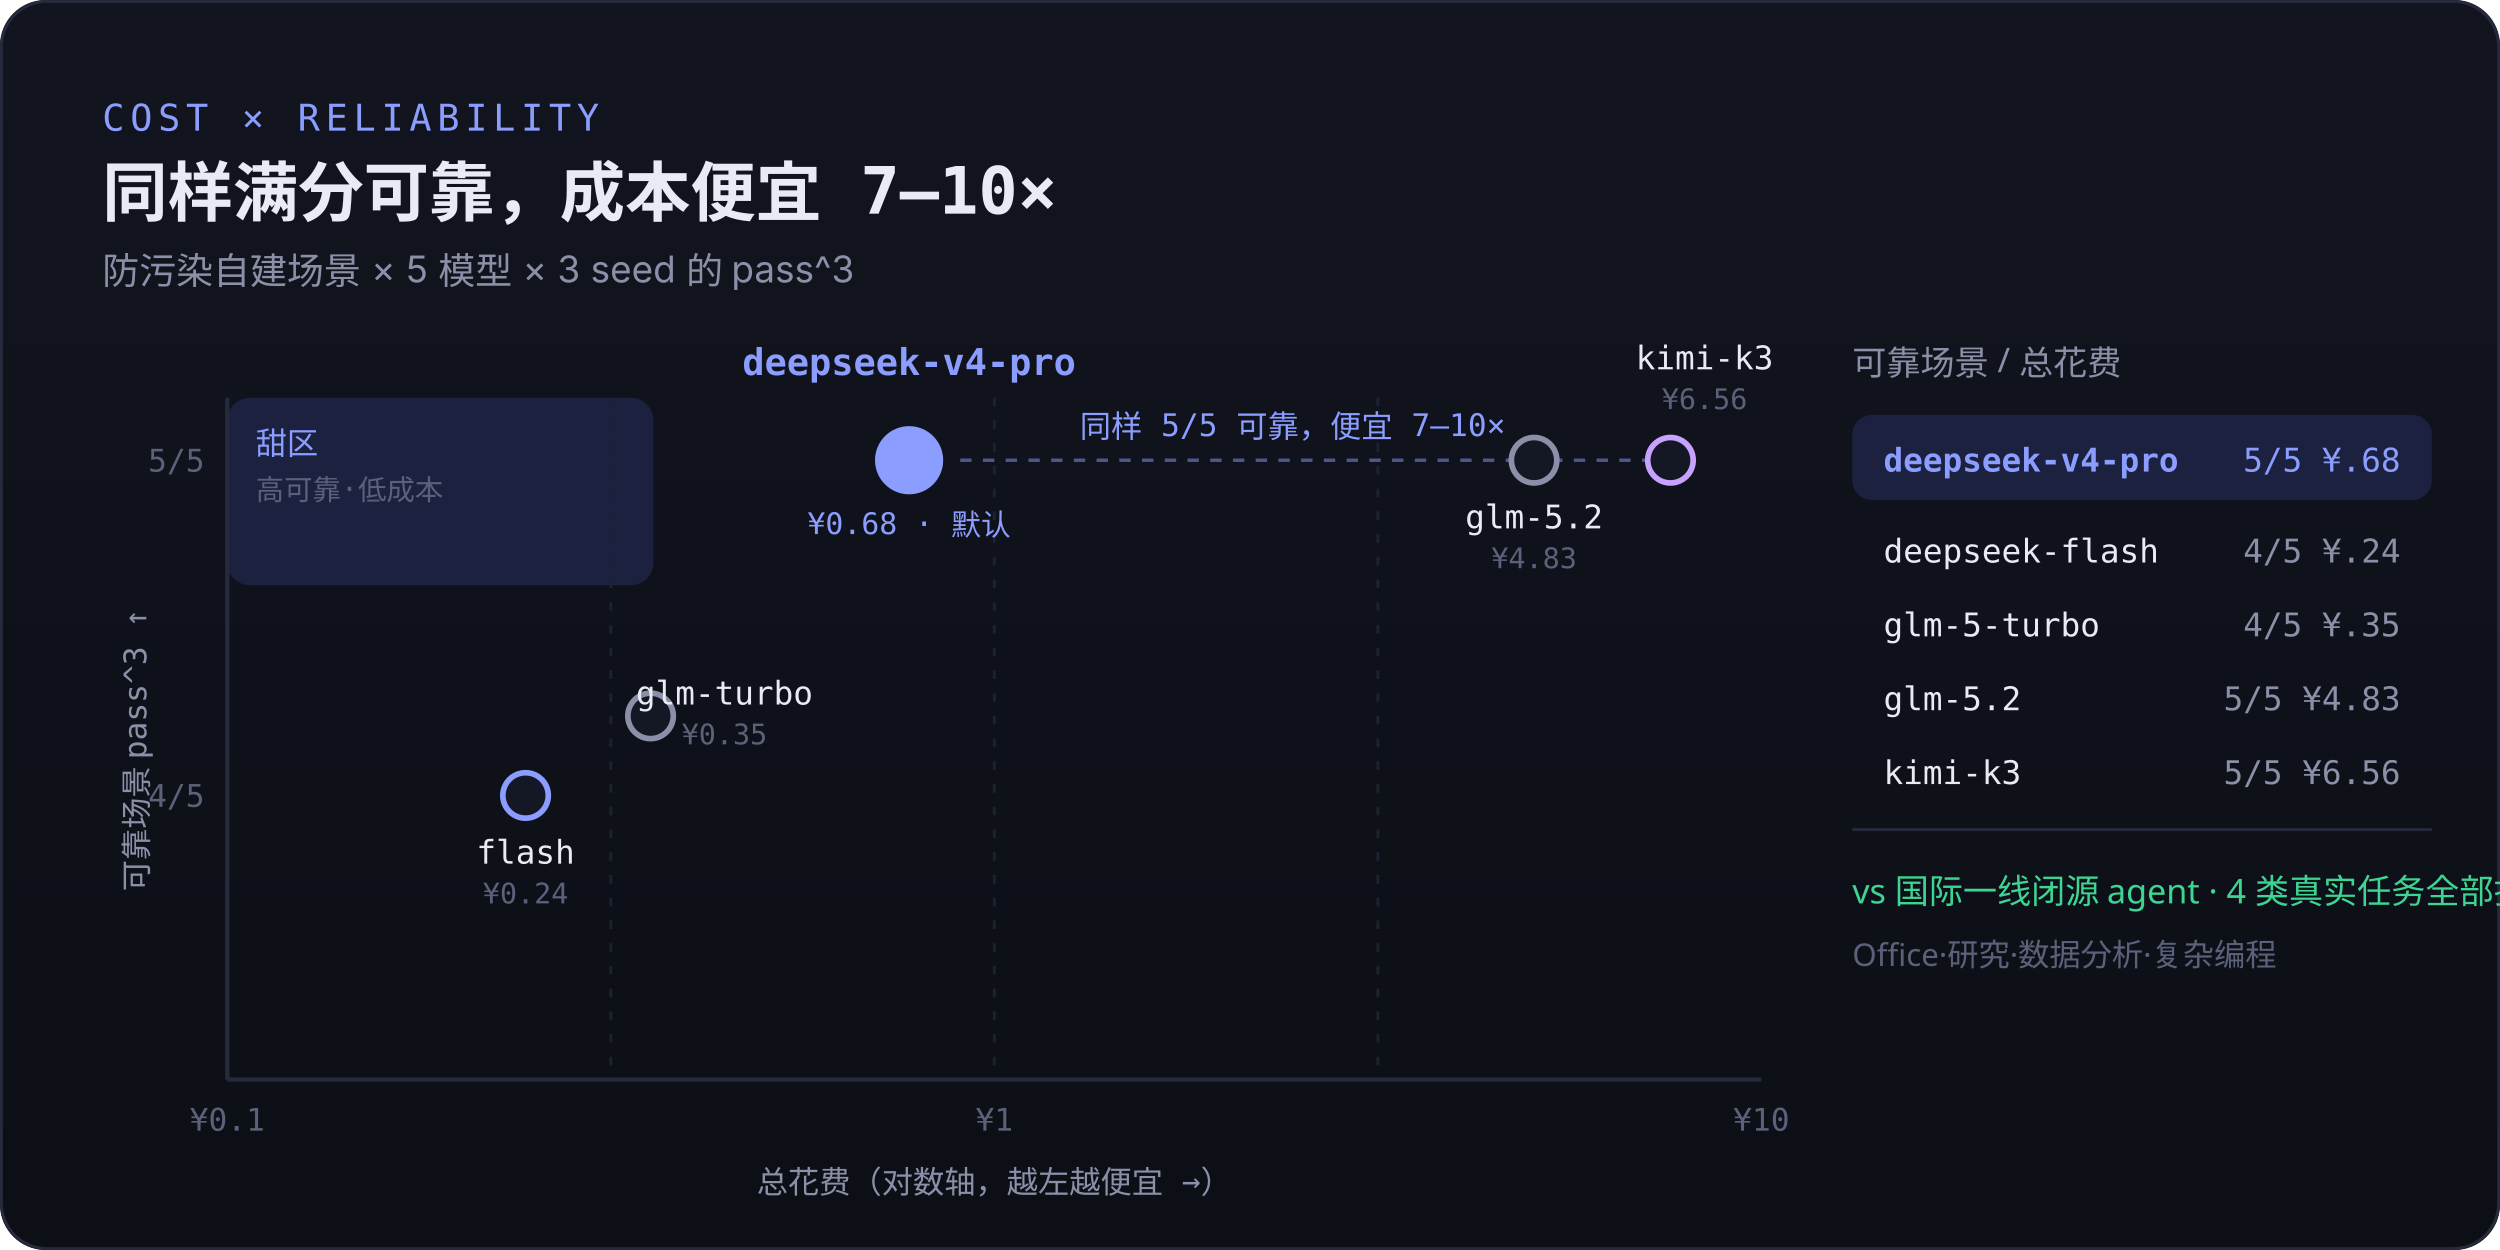
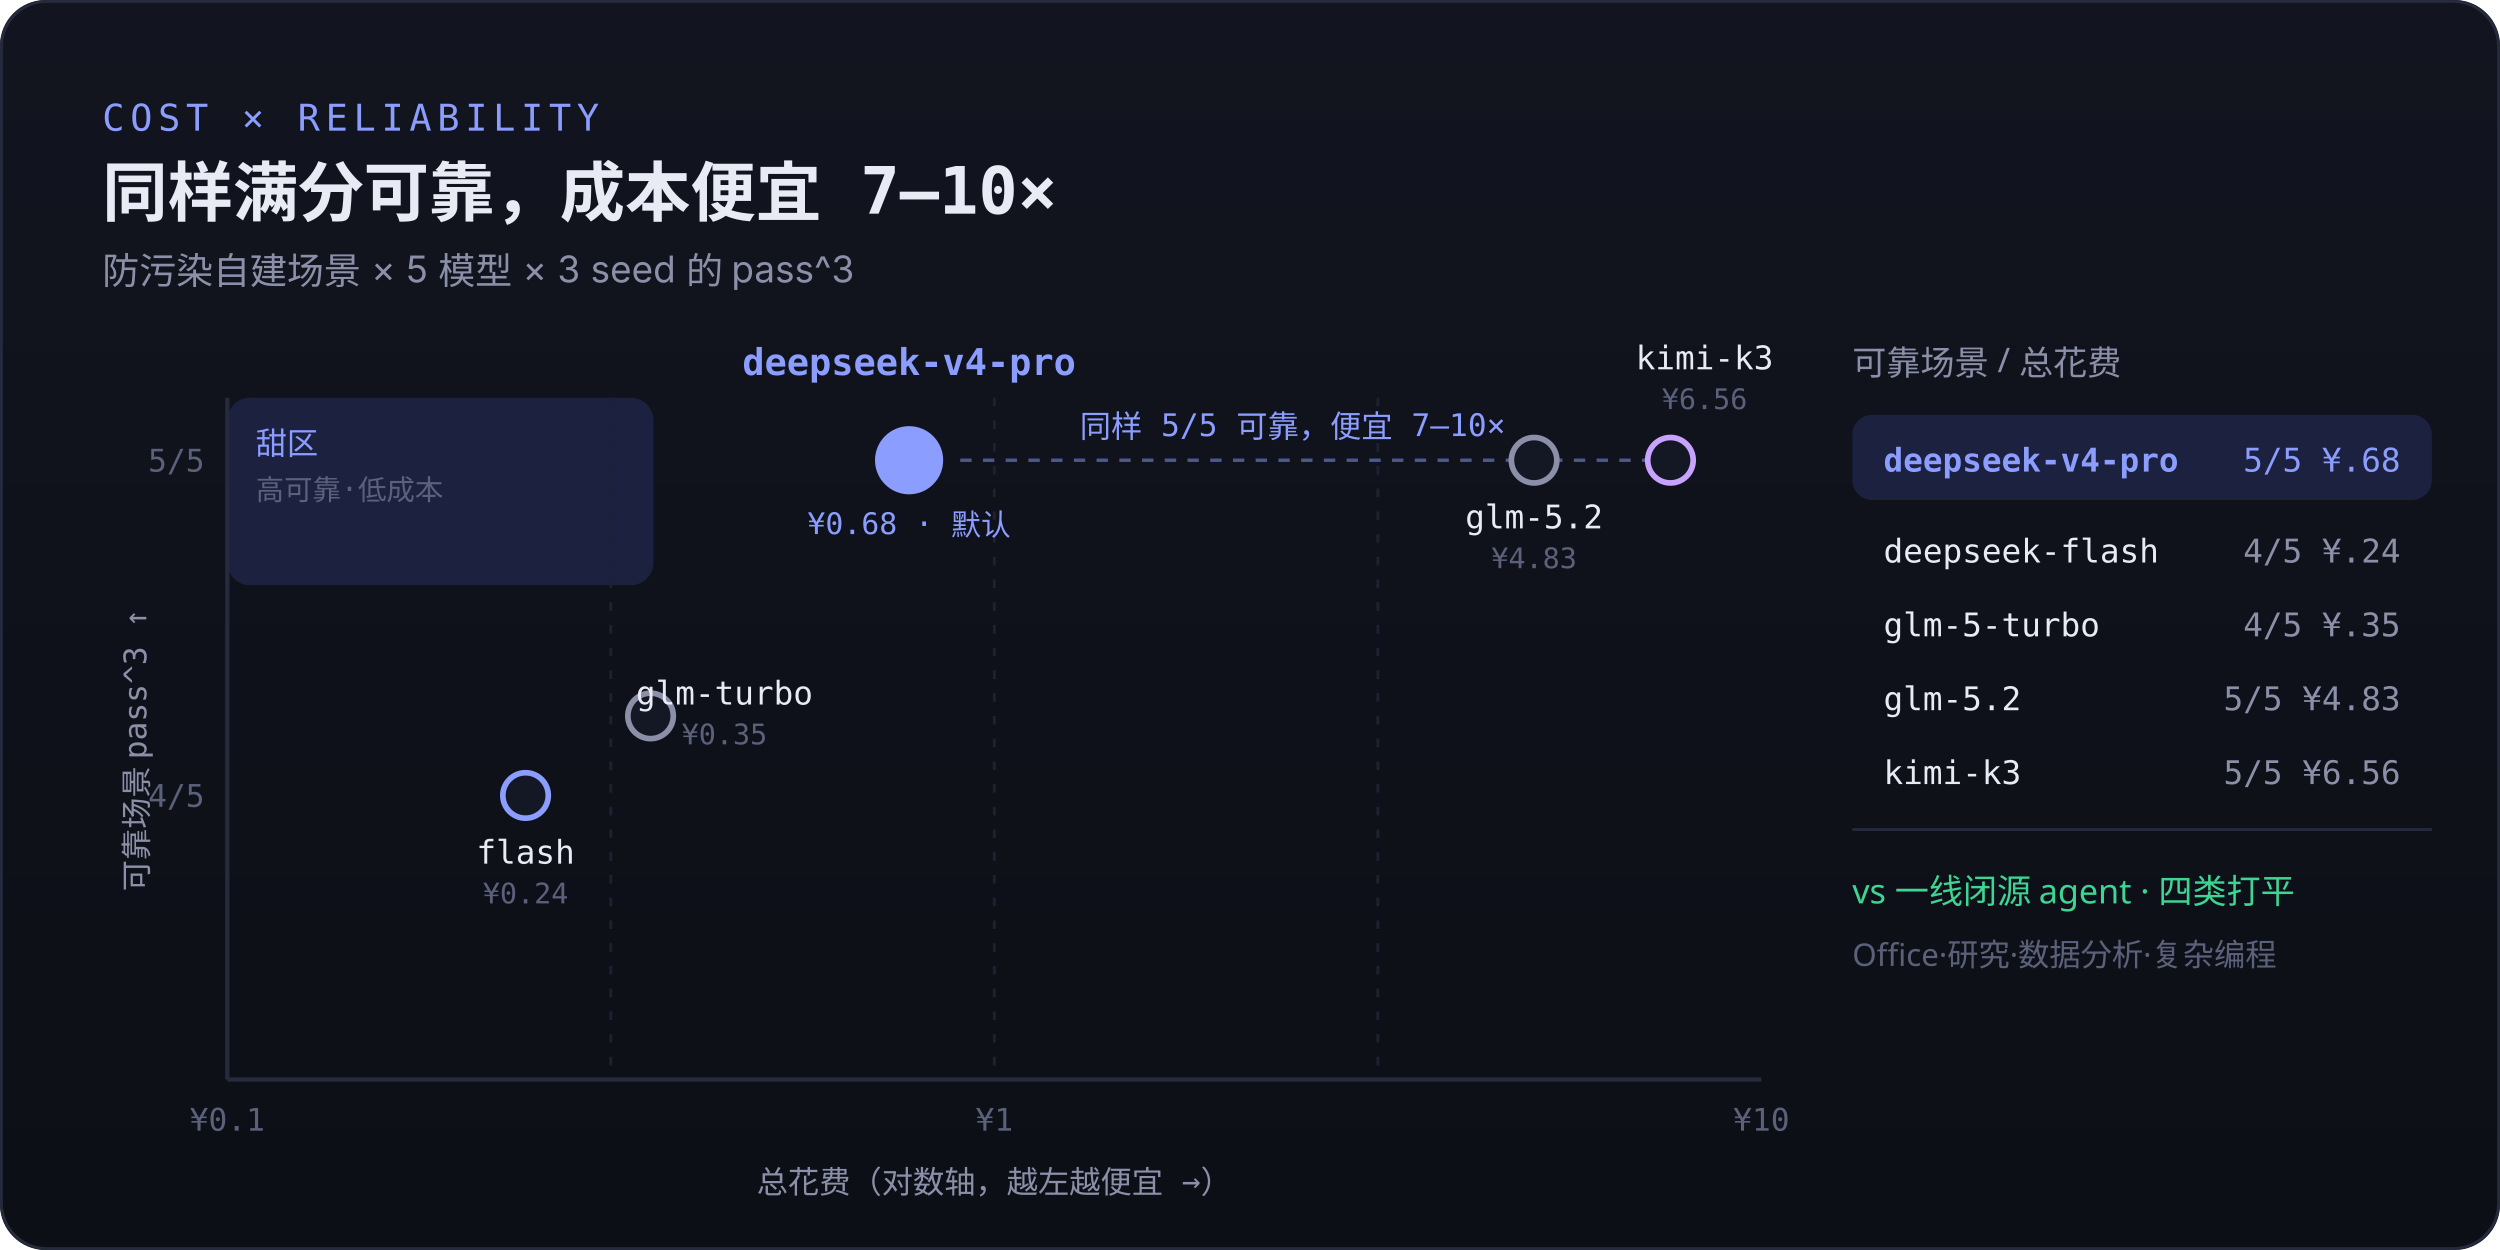
<svg xmlns="http://www.w3.org/2000/svg" viewBox="0 0 880 440" font-family="ui-monospace,'SF Mono','JetBrains Mono',Menlo,monospace">
  <defs>
    <linearGradient id="bg" x1="0" y1="0" x2="0" y2="1">
      <stop offset="0" stop-color="#12141f" />
      <stop offset="1" stop-color="#0d0f16" />
    </linearGradient>
  </defs>
  <rect x="0" y="0" width="880" height="440" rx="16" fill="url(#bg)" />
  <rect x="0.5" y="0.5" width="879" height="439" rx="16" fill="none" stroke="#252a3d" />
  <text x="36" y="46" fill="#8b9dff" font-size="13" letter-spacing="2">COST × RELIABILITY</text>
  <text x="36" y="76" fill="#e8eaf4" font-size="23" font-weight="700">同样满分可靠，成本便宜 7–10×</text>
  <text x="36" y="100" fill="#8b90a8" font-size="13" font-family="system-ui,-apple-system,sans-serif">防污染自建场景 × 5 模型 × 3 seed 的 pass^3</text>
  <g>
    <rect x="80" y="140" width="150" height="66" rx="8" fill="#1c2140" />
    <text x="90" y="160" fill="#8b9dff" font-size="11">甜区</text>
    <text x="90" y="176" fill="#5b617a" font-size="10">高可靠·低成本</text>
    <line x1="80" y1="380" x2="620" y2="380" stroke="#252a3d" stroke-width="1.5" />
    <line x1="80" y1="140" x2="80" y2="380" stroke="#252a3d" stroke-width="1.5" />
    <line x1="215" y1="140" x2="215" y2="380" stroke="#1d2233" stroke-dasharray="3 5" />
    <line x1="350" y1="140" x2="350" y2="380" stroke="#1d2233" stroke-dasharray="3 5" />
    <line x1="485" y1="140" x2="485" y2="380" stroke="#1d2233" stroke-dasharray="3 5" />
    <text x="80" y="398" fill="#5b617a" font-size="11" text-anchor="middle">¥0.1</text>
    <text x="350" y="398" fill="#5b617a" font-size="11" text-anchor="middle">¥1</text>
    <text x="620" y="398" fill="#5b617a" font-size="11" text-anchor="middle">¥10</text>
    <text x="350" y="420" fill="#8b90a8" font-size="11" text-anchor="middle">总花费（对数轴，越左越便宜 →）</text>
    <text x="72" y="166" fill="#5b617a" font-size="11" text-anchor="end">5/5</text>
    <text x="72" y="284" fill="#5b617a" font-size="11" text-anchor="end">4/5</text>
    <text x="52" y="264" fill="#8b90a8" font-size="11" text-anchor="middle" transform="rotate(-90 52 264)">可靠场景 pass^3 ↑</text>
    <line x1="338" y1="162" x2="588" y2="162" stroke="#8b9dff" stroke-width="1.2" stroke-dasharray="4 4" opacity=".5" />
    <text x="455" y="154" fill="#8b9dff" font-size="11" text-anchor="middle">同样 5/5 可靠，便宜 7–10×</text>
    <circle cx="185" cy="280" r="8" fill="#141724" stroke="#8b9dff" stroke-width="2" />
    <text x="185" y="304" fill="#e8eaf4" font-size="11.5" text-anchor="middle">flash</text>
    <text x="185" y="318" fill="#5b617a" font-size="10" text-anchor="middle">¥0.24</text>
    <circle cx="229" cy="252" r="8" fill="#141724" stroke="#8b90a8" stroke-width="2" />
    <text x="255" y="248" fill="#e8eaf4" font-size="11.5" text-anchor="middle">glm-turbo</text>
    <text x="255" y="262" fill="#5b617a" font-size="10" text-anchor="middle">¥0.35</text>
    <circle cx="320" cy="162" r="12" fill="#8b9dff" />
    <text x="320" y="132" fill="#8b9dff" font-size="13" font-weight="700" text-anchor="middle">deepseek-v4-pro</text>
    <text x="320" y="188" fill="#8b9dff" font-size="10.5" text-anchor="middle">¥0.68 · 默认</text>
    <circle cx="540" cy="162" r="8" fill="#141724" stroke="#8b90a8" stroke-width="2" />
    <text x="540" y="186" fill="#e8eaf4" font-size="11.5" text-anchor="middle">glm-5.2</text>
    <text x="540" y="200" fill="#5b617a" font-size="10" text-anchor="middle">¥4.83</text>
    <circle cx="588" cy="162" r="8" fill="#141724" stroke="#c8a2ff" stroke-width="2" />
    <text x="600" y="130" fill="#e8eaf4" font-size="11.5" text-anchor="middle">kimi-k3</text>
    <text x="600" y="144" fill="#5b617a" font-size="10" text-anchor="middle">¥6.56</text>
  </g>
  <g transform="translate(652,132)">
    <text x="0" y="0" fill="#8b90a8" font-size="12" font-family="system-ui,sans-serif">可靠场景 / 总花费</text>
    <g font-size="11.5">
      <rect x="0" y="14" width="204" height="30" rx="7" fill="#1c2140" />
      <text x="11" y="34" fill="#8b9dff" font-weight="700">deepseek-v4-pro</text>
      <text x="193" y="34" fill="#8b9dff" text-anchor="end">5/5 ¥.68</text>
      <text x="11" y="66" fill="#e8eaf4">deepseek-flash</text>
      <text x="193" y="66" fill="#8b90a8" text-anchor="end">4/5 ¥.24</text>
      <text x="11" y="92" fill="#e8eaf4">glm-5-turbo</text>
      <text x="193" y="92" fill="#8b90a8" text-anchor="end">4/5 ¥.35</text>
      <text x="11" y="118" fill="#e8eaf4">glm-5.2</text>
      <text x="193" y="118" fill="#8b90a8" text-anchor="end">5/5 ¥4.83</text>
      <text x="11" y="144" fill="#e8eaf4">kimi-k3</text>
      <text x="193" y="144" fill="#8b90a8" text-anchor="end">5/5 ¥6.56</text>
    </g>
    <line x1="0" y1="160" x2="204" y2="160" stroke="#252a3d" />
-     <text x="0" y="186" fill="#3ed592" font-size="12" font-family="system-ui,sans-serif">vs 国际一线闭源 agent · 4 类真实任务全部打平</text>
+     <text x="0" y="186" fill="#3ed592" font-size="12" font-family="system-ui,sans-serif">vs 一线闭源 agent · 四类打平</text>
    <text x="0" y="208" fill="#5b617a" font-size="11" font-family="system-ui,sans-serif">Office·研究·数据分析·复杂编程</text>
  </g>
</svg>
